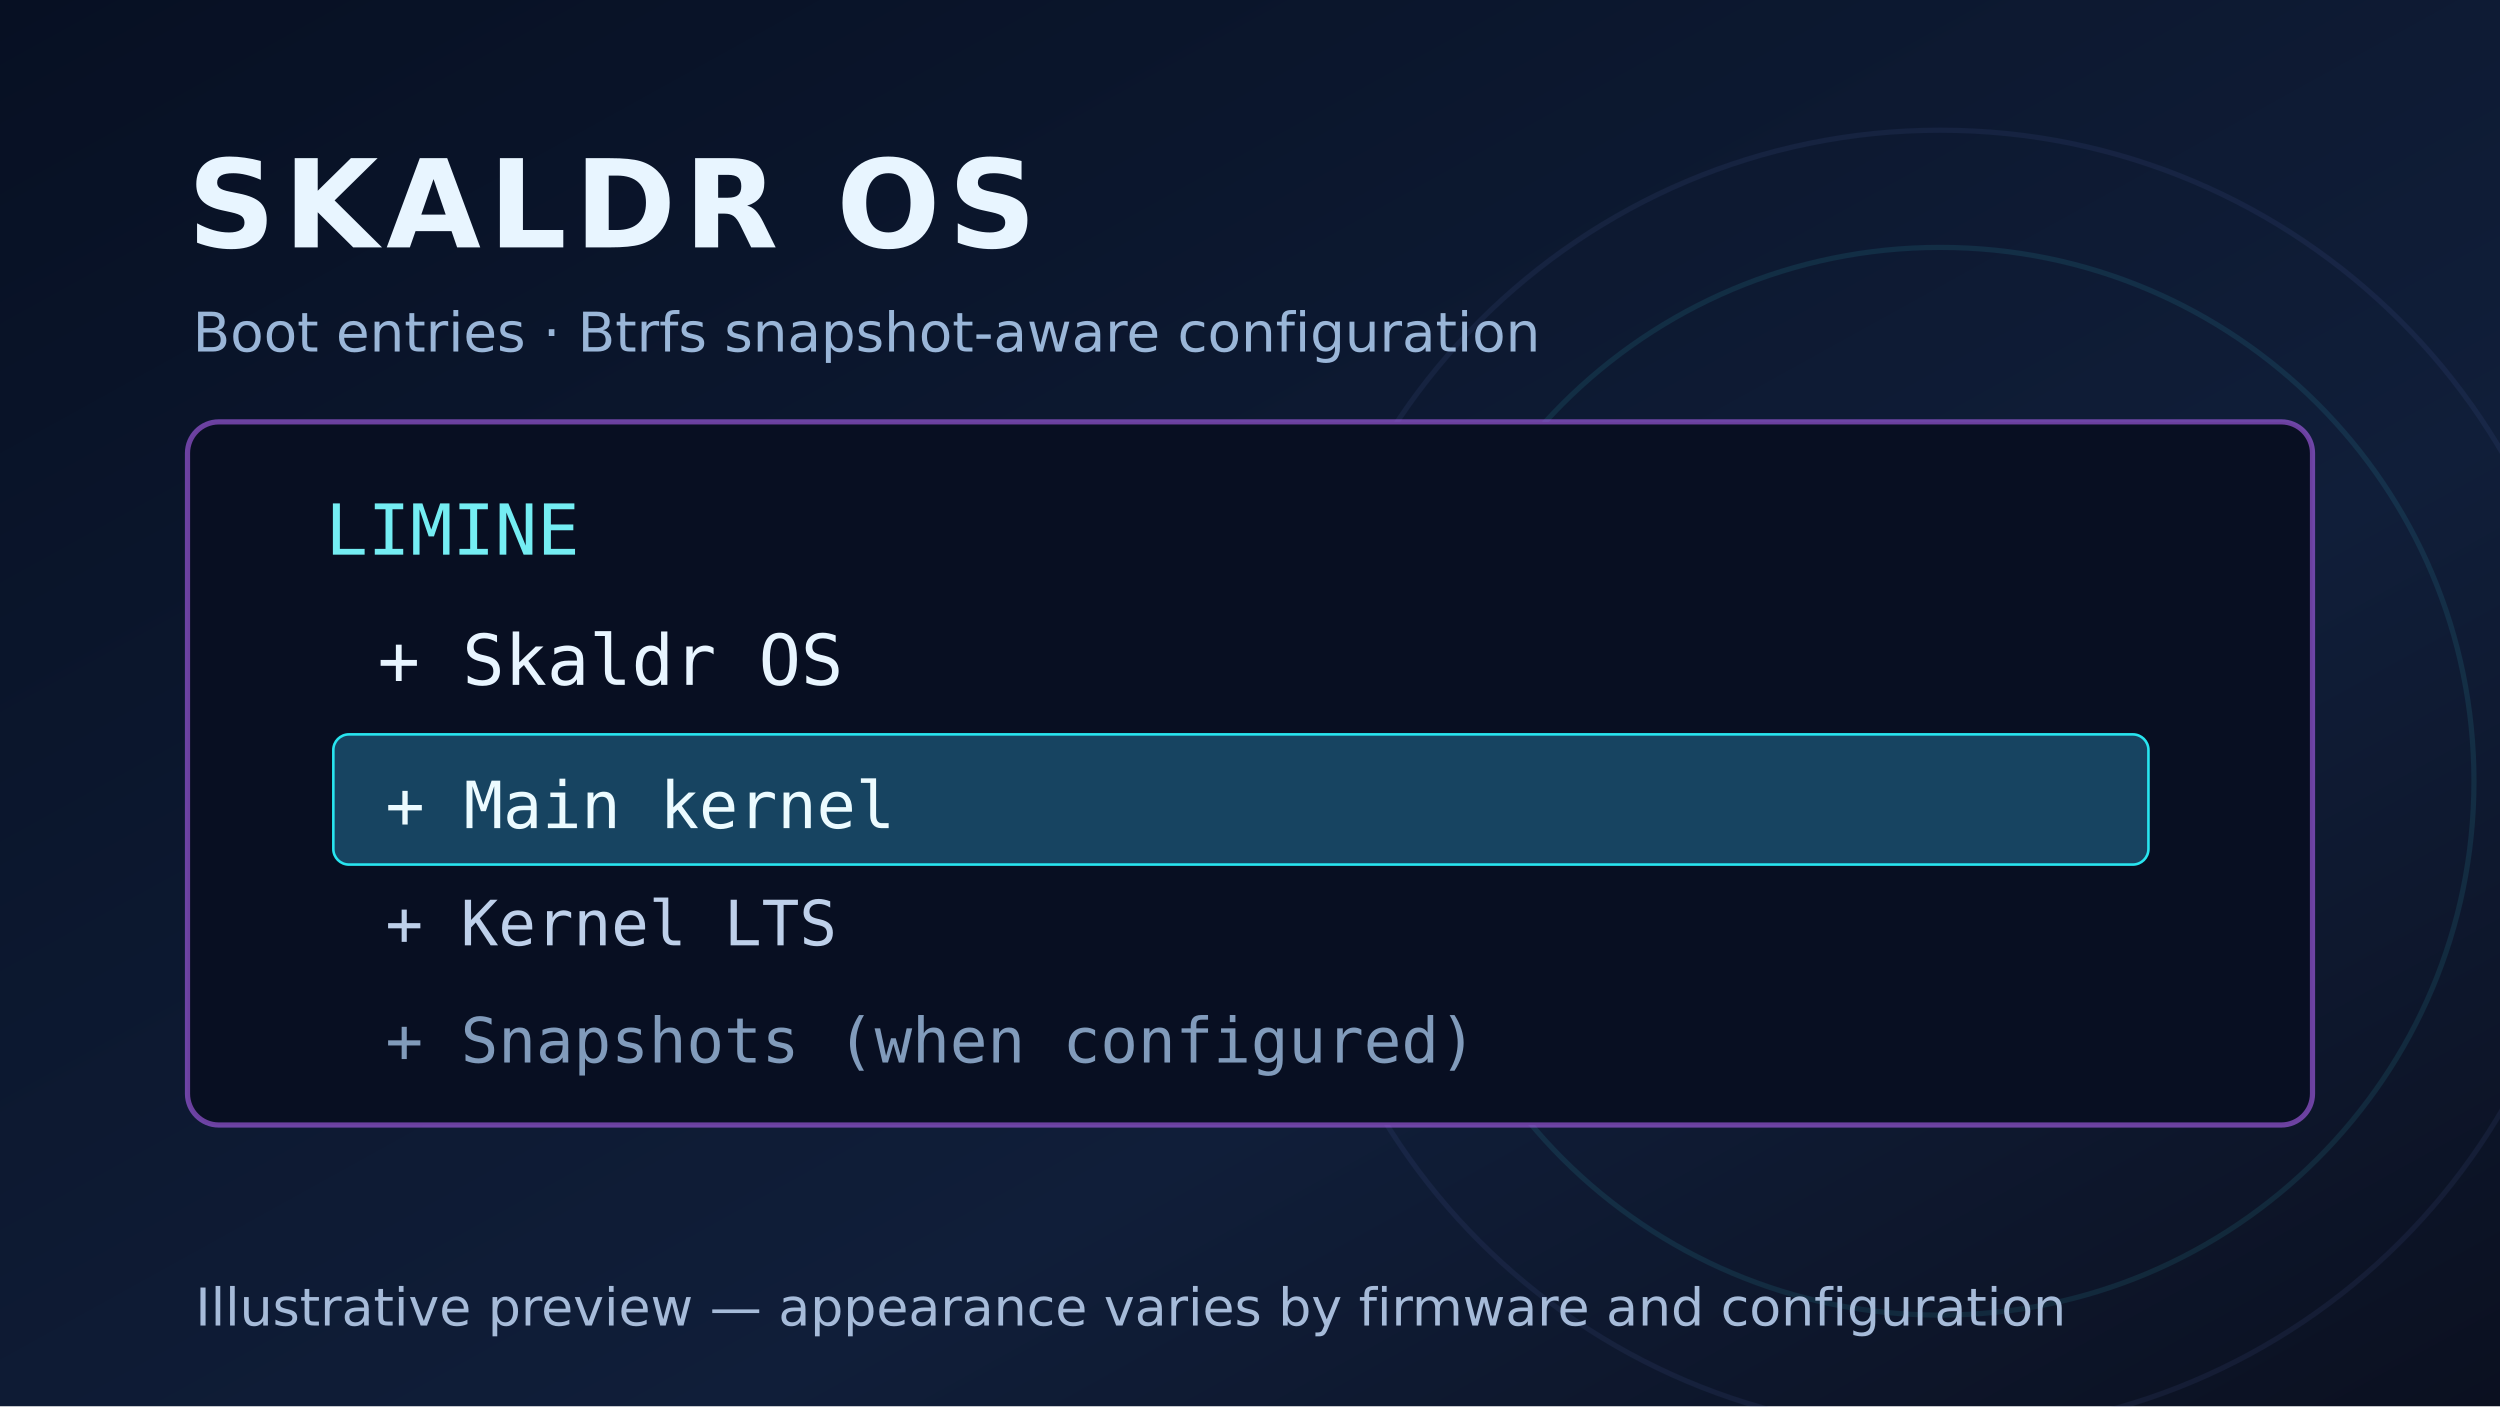
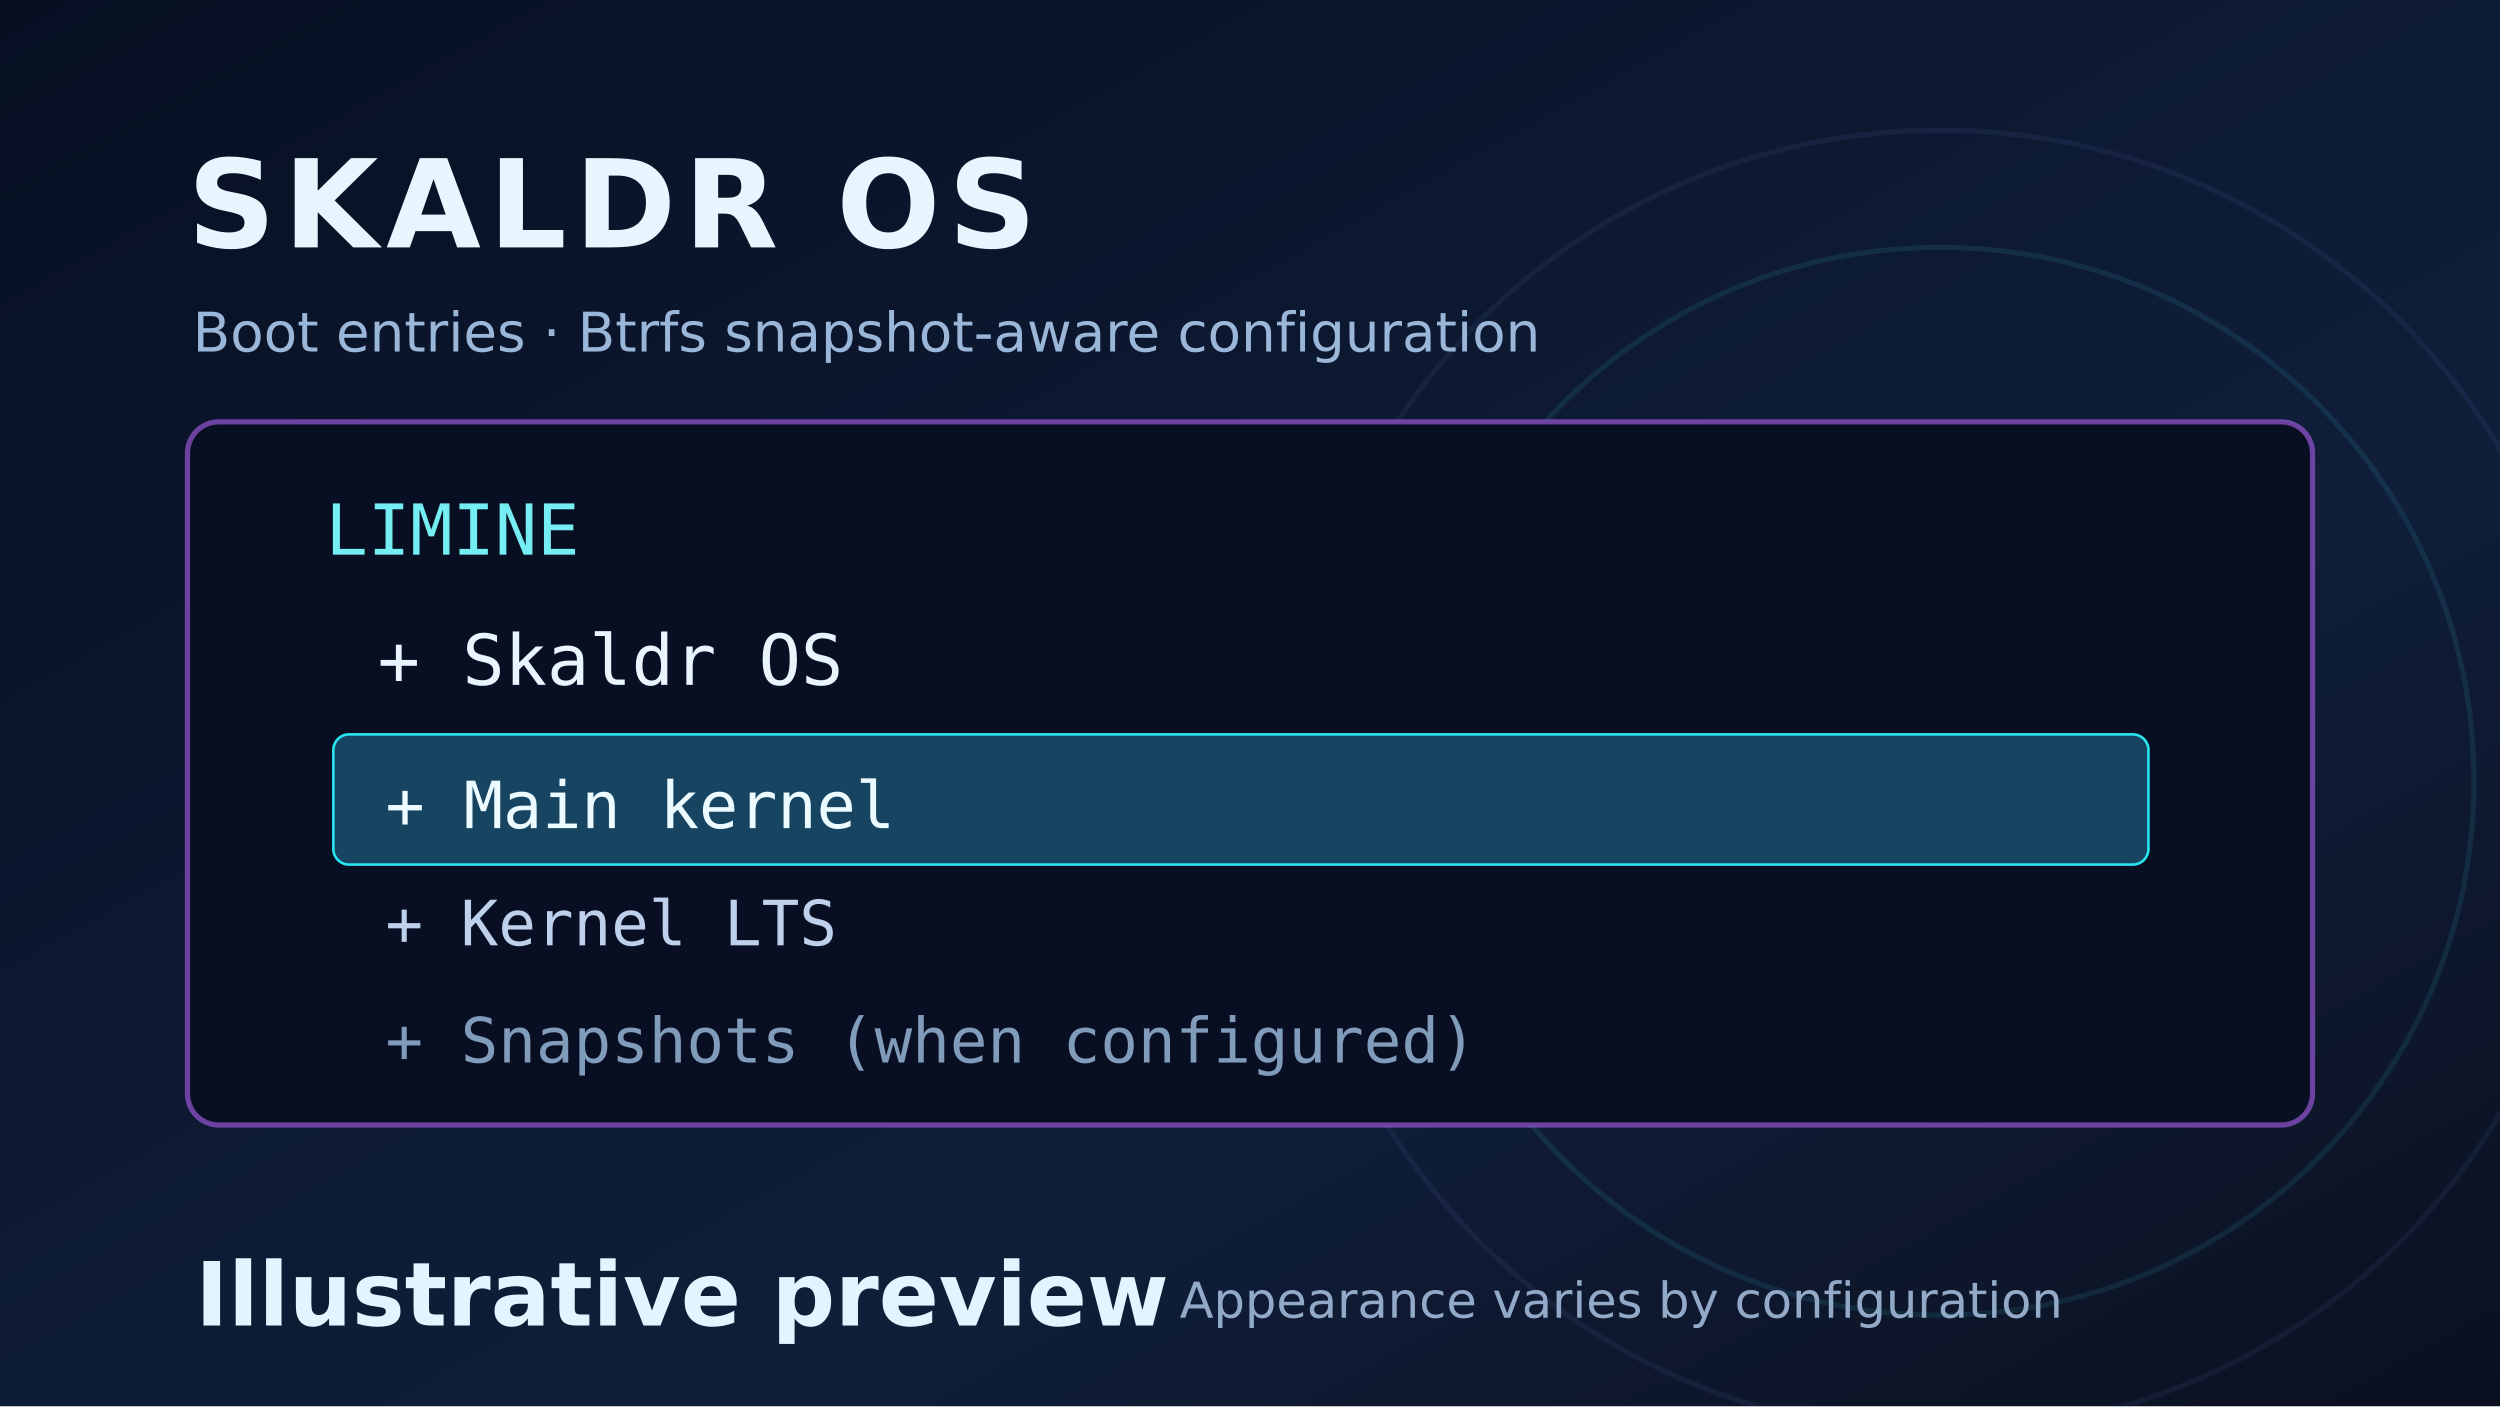
<svg xmlns="http://www.w3.org/2000/svg" width="960" height="540" viewBox="0 0 960 540">
  <defs>
    <linearGradient id="bg" x1="0" y1="0" x2="1" y2="1">
      <stop stop-color="#071023" />
      <stop offset=".65" stop-color="#101e39" />
      <stop offset="1" stop-color="#0b1020" />
    </linearGradient>
    <linearGradient id="glow" x1="0" y1="0" x2="1" y2="0">
      <stop stop-color="#00deeb" />
      <stop offset=".53" stop-color="#4e81ef" />
      <stop offset="1" stop-color="#df41e6" />
    </linearGradient>
  </defs>
  <rect width="960" height="540" fill="url(#bg)" />
  <path d="M0 0H960" stroke="url(#glow)" stroke-width="8" />
  <circle cx="745" cy="300" r="250" fill="none" stroke="#6178c8" opacity=".1" stroke-width="2" />
  <circle cx="745" cy="300" r="205" fill="none" stroke="#40f0ff" opacity=".09" stroke-width="2" />
  <text x="72" y="95" font-size="47" font-weight="800" fill="#e8f5ff" font-family="DejaVu Sans,sans-serif" letter-spacing="3">SKALDR OS</text>
  <text x="74" y="135" font-size="21" fill="#9ab6d8" font-family="DejaVu Sans,sans-serif">Boot entries · Btrfs snapshot-aware configuration</text>
  <rect x="72" y="162" width="816" height="270" rx="12" fill="#080f22" stroke="#ad61f2" stroke-opacity=".6" stroke-width="2" />
  <text x="125" y="213" fill="#74edf3" font-size="27" font-family="DejaVu Sans Mono,monospace">LIMINE</text>
  <text x="145" y="263" fill="#e8f5ff" font-size="27" font-family="DejaVu Sans Mono,monospace">+ Skaldr OS</text>
  <rect x="128" y="282" width="697" height="50" rx="6" fill="#174461" stroke="#28e5f0" />
  <text x="148" y="318" fill="#ecfbff" font-size="25" font-family="DejaVu Sans Mono,monospace">  + Main kernel</text>
  <text x="148" y="363" fill="#bed0ea" font-size="24" font-family="DejaVu Sans Mono,monospace">  + Kernel LTS</text>
  <text x="148" y="408" fill="#819bbb" font-size="24" font-family="DejaVu Sans Mono,monospace">  + Snapshots (when configured)</text>
  <path d="M72 470H888" stroke="url(#glow)" stroke-width="3" opacity=".6" />
-   <text x="75" y="509" font-size="20" fill="#a6bbd9" font-family="DejaVu Sans,sans-serif">Illustrative preview — appearance varies by firmware and configuration</text>
+   <text x="75" y="509" font-size="34" font-weight="700" fill="#e2f4ff" font-family="DejaVu Sans,sans-serif">Illustrative preview</text>
+   <text x="453" y="506" font-size="19" fill="#92aac7" font-family="DejaVu Sans,sans-serif">Appearance varies by configuration</text>
</svg>
